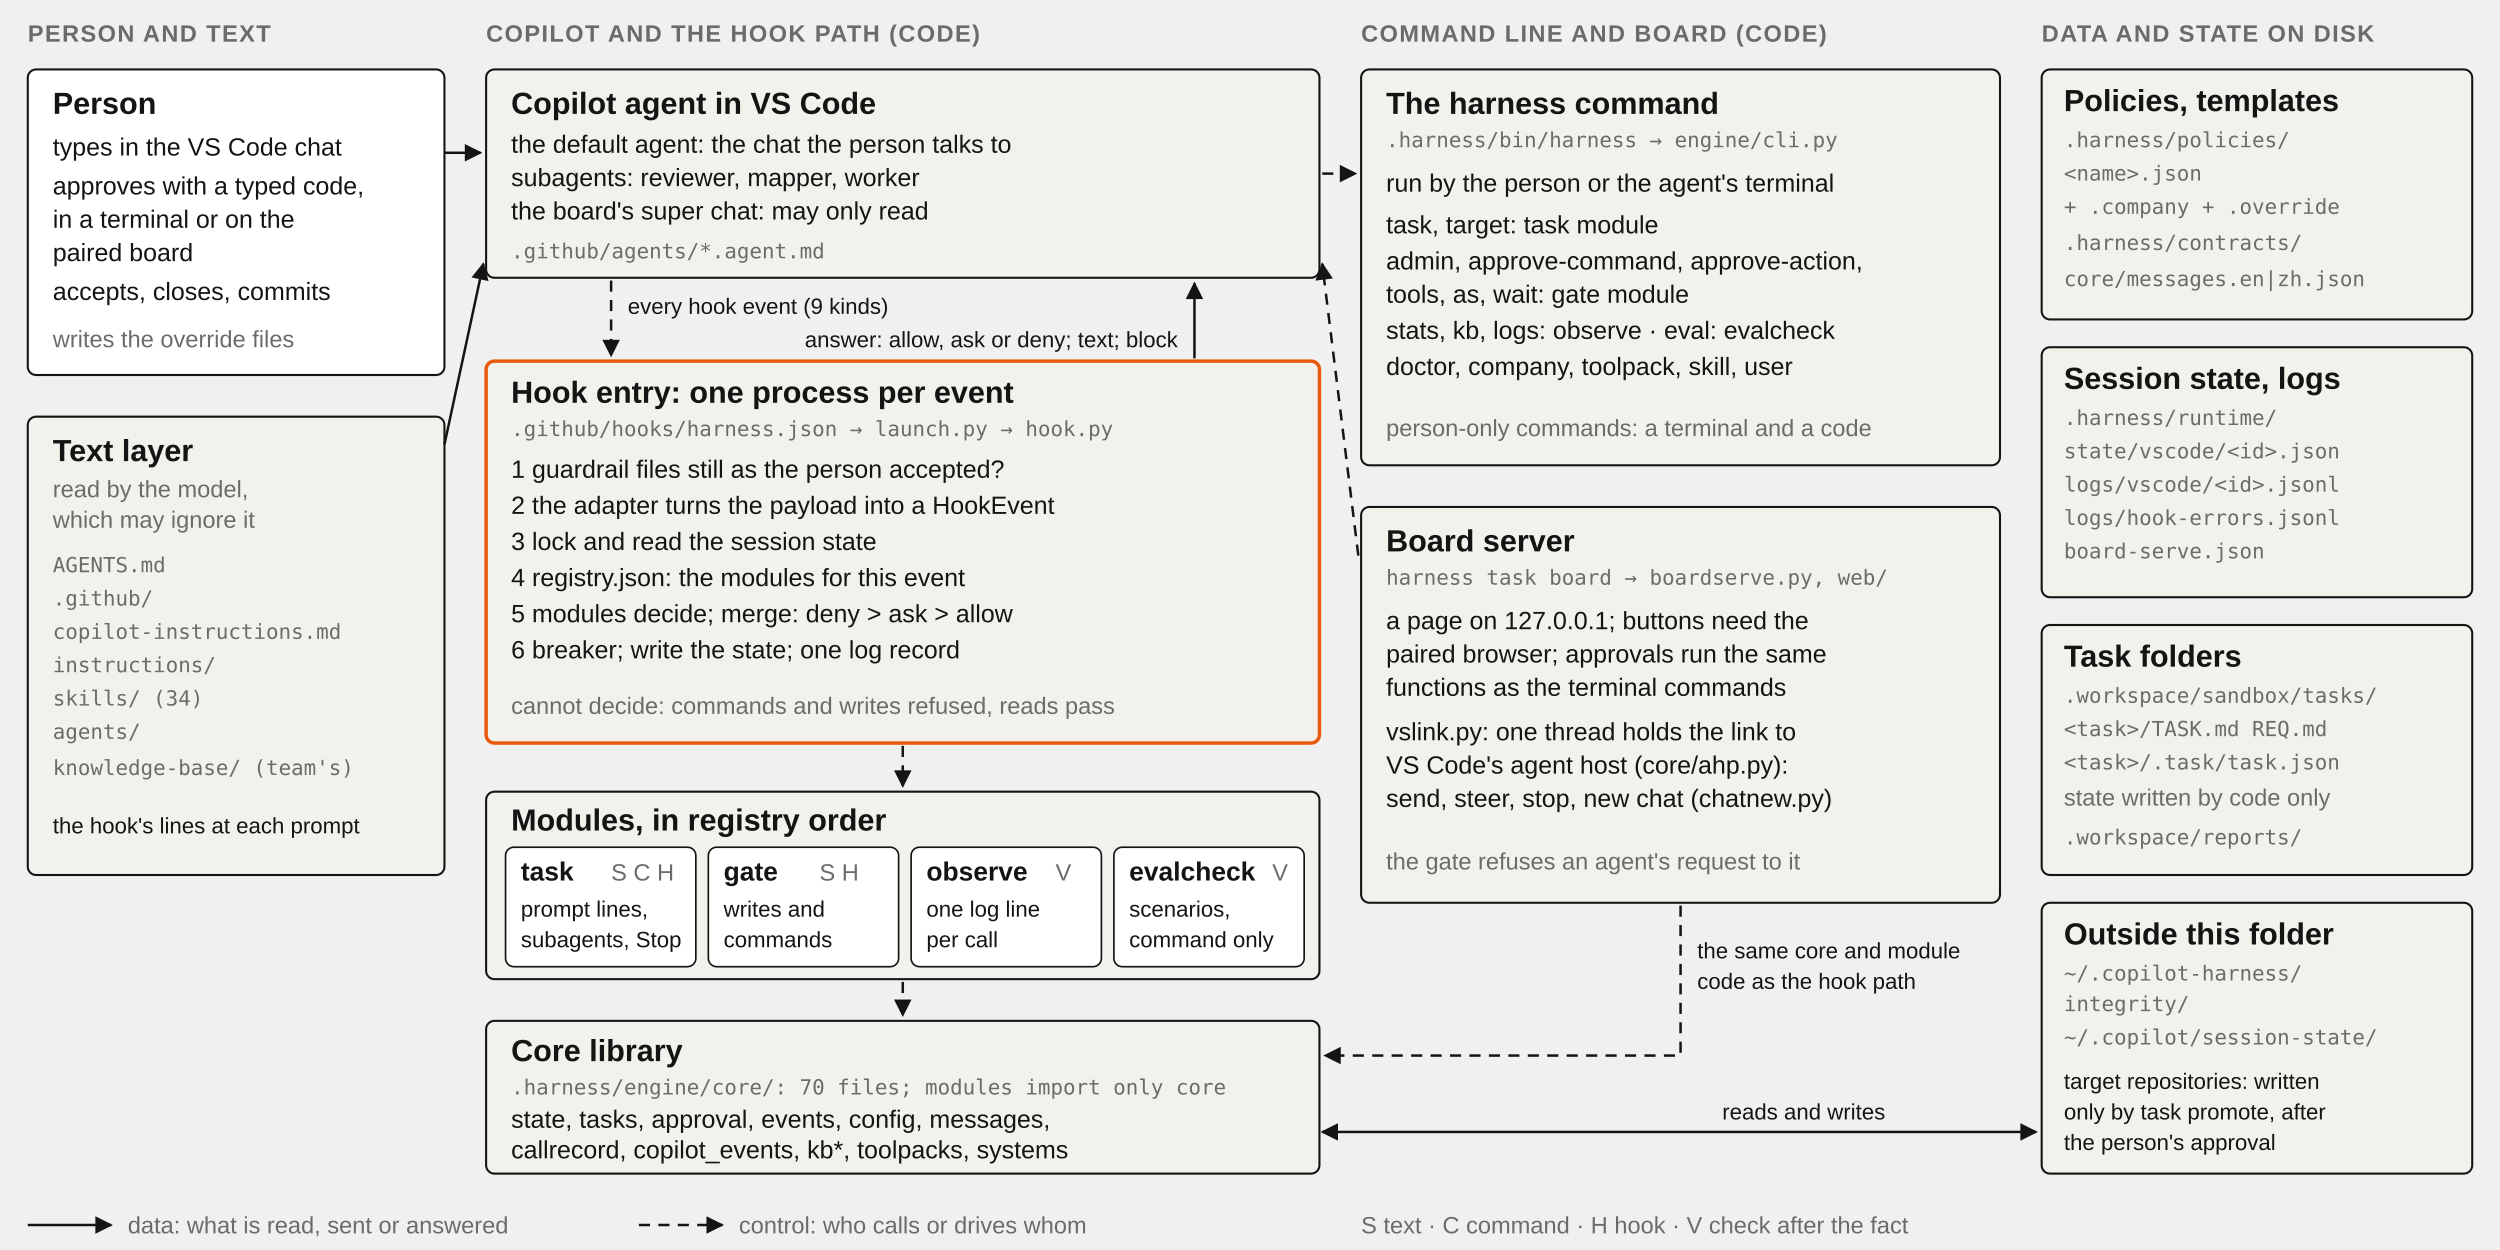
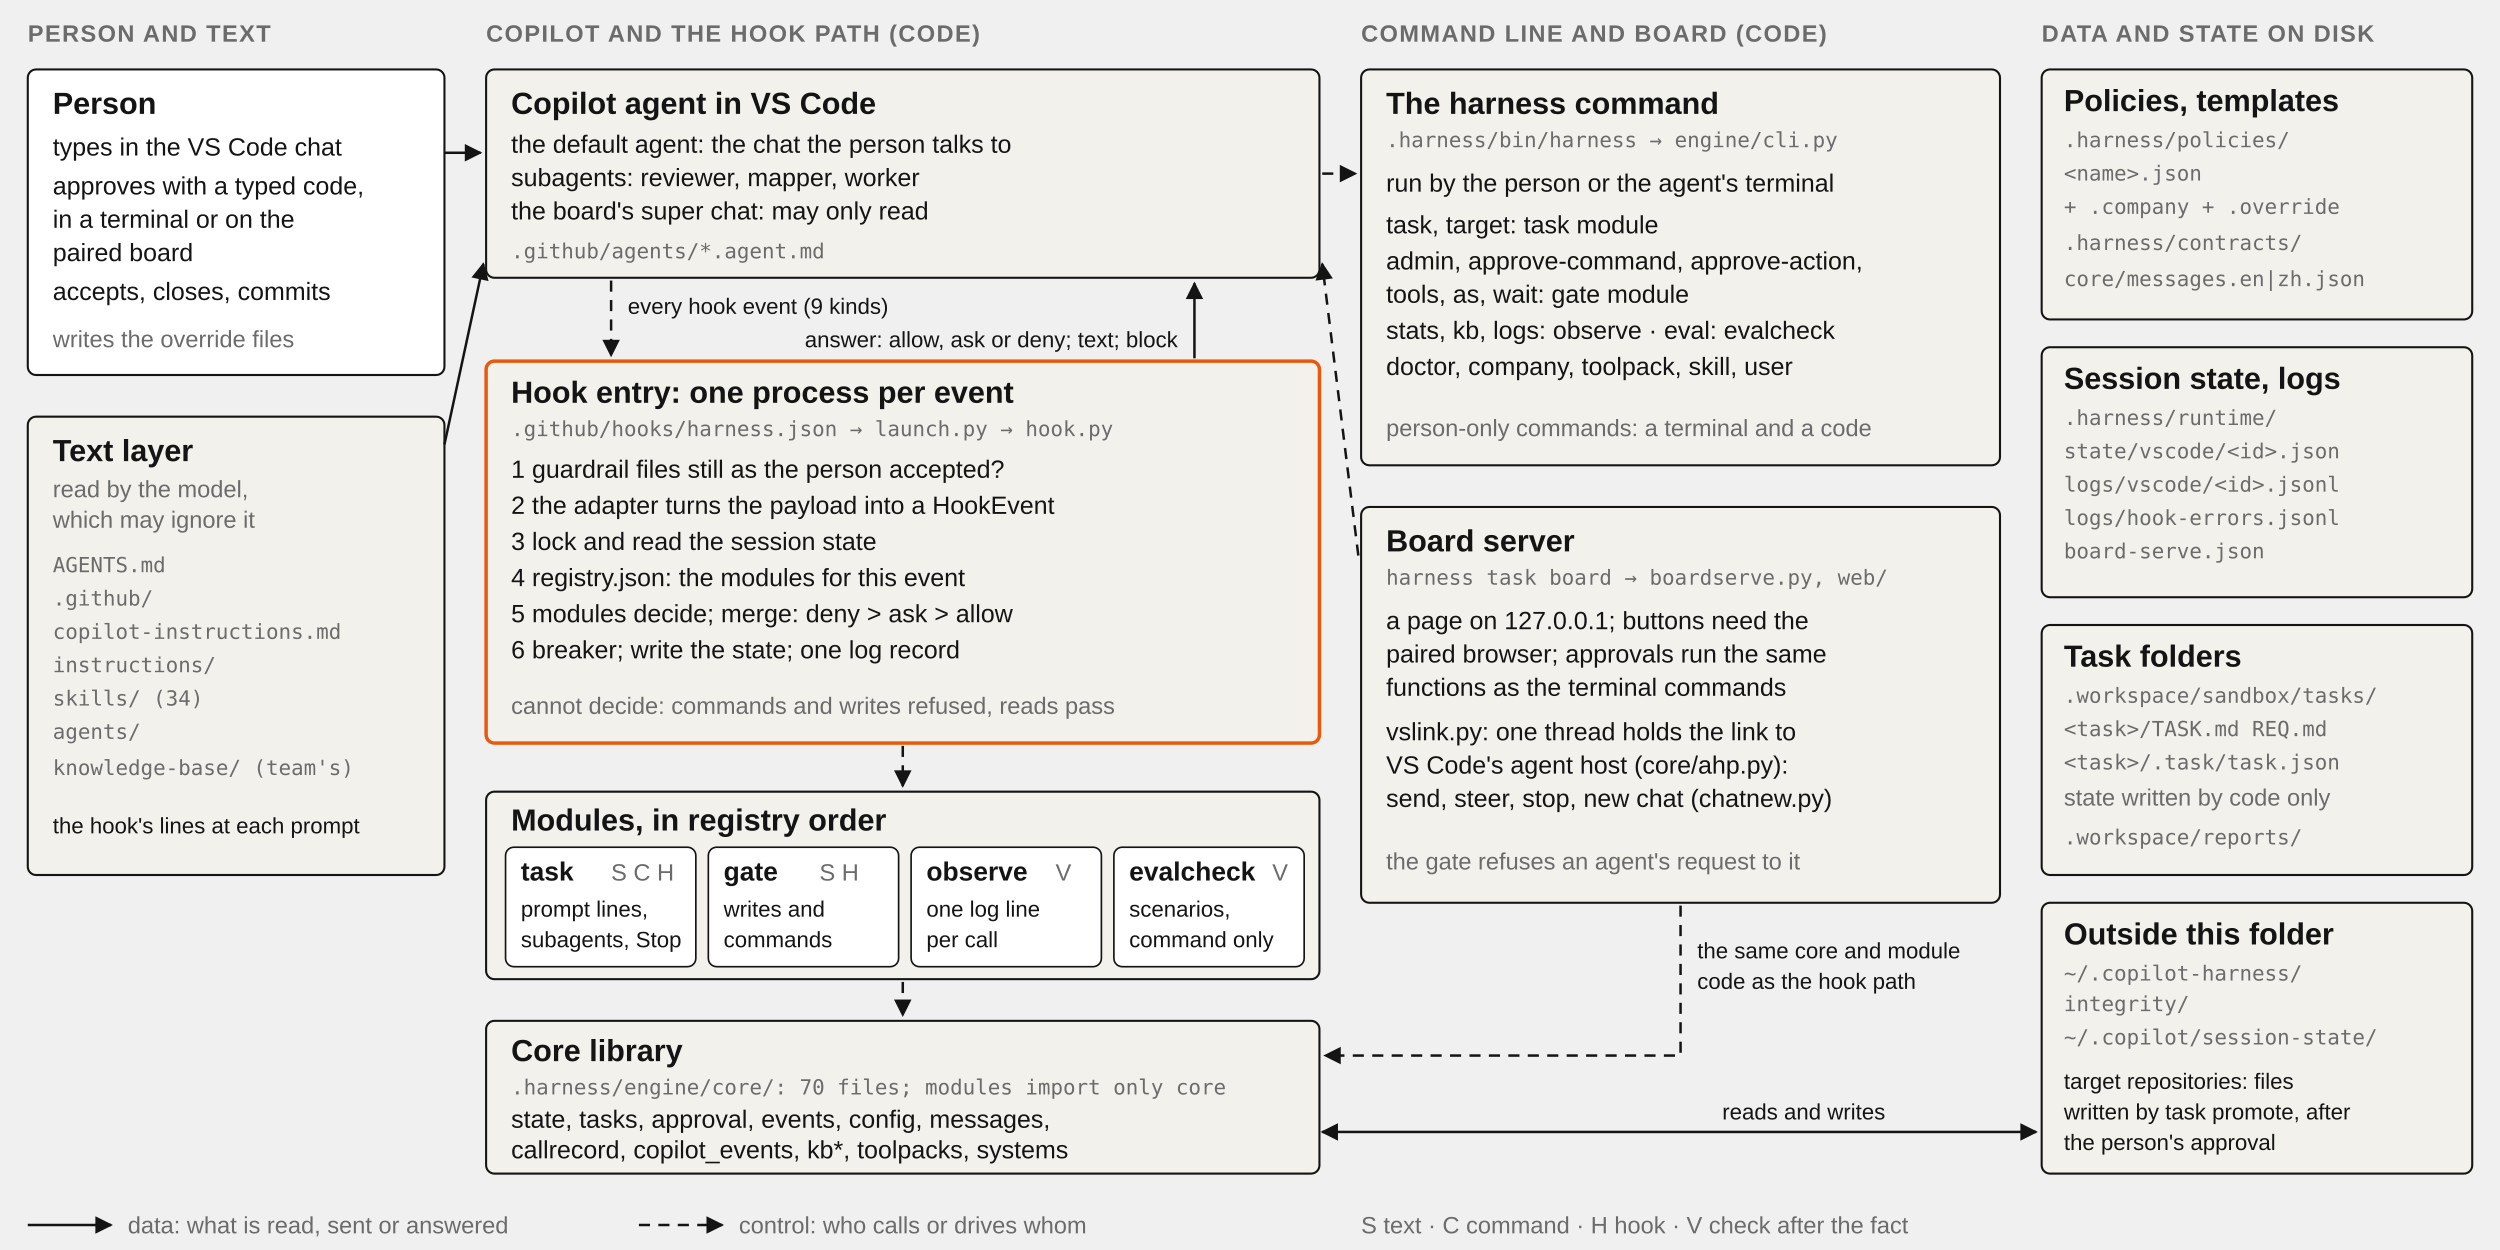
<svg xmlns="http://www.w3.org/2000/svg" viewBox="0 0 1800 900">
  <style>
text{font-family:Arial,Helvetica,sans-serif;fill:#141414}
.t{font-size:22px;font-weight:bold}
.s{font-size:19px;font-weight:bold}
.n{font-size:18px}
.m{font-size:16px}
.k{font-size:17px;fill:#6b6b6b}
.c{font-family:Menlo,Consolas,monospace;font-size:15px;fill:#6b6b6b}
.h{font-size:17px;font-weight:bold;fill:#6b6b6b;letter-spacing:1px}
.box{fill:#f2f1ec;stroke:#141414;stroke-width:1.5}
.inner{fill:#ffffff;stroke:#141414;stroke-width:1.2}
.person{fill:#ffffff;stroke:#141414;stroke-width:1.5}
.focus{fill:#f2f1ec;stroke:#e8590c;stroke-width:2.5}
.dat{stroke:#141414;stroke-width:1.8;fill:none}
.ctl{stroke:#141414;stroke-width:1.8;fill:none;stroke-dasharray:8 6}
</style>
  <defs>
    <marker id="a" viewBox="0 0 10 10" refX="9" refY="5" markerWidth="7" markerHeight="7" orient="auto-start-reverse">
      <path d="M0,0 L10,5 L0,10 z" fill="#141414" />
    </marker>
  </defs>
  <text x="20" y="30" class="h">PERSON AND TEXT</text>
  <text x="350" y="30" class="h">COPILOT AND THE HOOK PATH (CODE)</text>
  <text x="980" y="30" class="h">COMMAND LINE AND BOARD (CODE)</text>
  <text x="1470" y="30" class="h">DATA AND STATE ON DISK</text>
  <rect x="20" y="50" width="300" height="220" rx="6" class="person" />
  <text x="38" y="82" class="t">Person</text>
  <text x="38" y="112" class="n">types in the VS Code chat</text>
  <text x="38" y="140" class="n">approves with a typed code,</text>
  <text x="38" y="164" class="n">in a terminal or on the</text>
  <text x="38" y="188" class="n">paired board</text>
  <text x="38" y="216" class="n">accepts, closes, commits</text>
  <text x="38" y="250" class="k">writes the override files</text>
  <rect x="20" y="300" width="300" height="330" rx="6" class="box" />
  <text x="38" y="332" class="t">Text layer</text>
  <text x="38" y="358" class="k">read by the model,</text>
  <text x="38" y="380" class="k">which may ignore it</text>
  <text x="38" y="412" class="c">AGENTS.md</text>
  <text x="38" y="436" class="c">.github/</text>
  <text x="38" y="460" class="c">  copilot-instructions.md</text>
  <text x="38" y="484" class="c">  instructions/</text>
  <text x="38" y="508" class="c">  skills/ (34)</text>
  <text x="38" y="532" class="c">  agents/</text>
  <text x="38" y="558" class="c">knowledge-base/ (team's)</text>
  <text x="38" y="600" class="m">the hook's lines at each prompt</text>
  <rect x="350" y="50" width="600" height="150" rx="6" class="box" />
  <text x="368" y="82" class="t">Copilot agent in VS Code</text>
  <text x="368" y="110" class="n">the default agent: the chat the person talks to</text>
  <text x="368" y="134" class="n">subagents: reviewer, mapper, worker</text>
  <text x="368" y="158" class="n">the board's super chat: may only read</text>
  <text x="368" y="186" class="c">.github/agents/*.agent.md</text>
  <line x1="320" y1="110" x2="346" y2="110" class="dat" marker-end="url(#a)" />
  <line x1="320" y1="320" x2="348" y2="190" class="dat" marker-end="url(#a)" />
  <line x1="440" y1="202" x2="440" y2="256" class="ctl" marker-end="url(#a)" />
  <text x="452" y="226" class="m">every hook event (9 kinds)</text>
  <line x1="860" y1="258" x2="860" y2="204" class="dat" marker-end="url(#a)" />
  <text x="848" y="250" class="m" text-anchor="end">answer: allow, ask or deny; text; block</text>
  <rect x="350" y="260" width="600" height="275" rx="6" class="focus" />
  <text x="368" y="290" class="t">Hook entry: one process per event</text>
  <text x="368" y="314" class="c">.github/hooks/harness.json → launch.py → hook.py</text>
  <text x="368" y="344" class="n">1  guardrail files still as the person accepted?</text>
  <text x="368" y="370" class="n">2  the adapter turns the payload into a HookEvent</text>
  <text x="368" y="396" class="n">3  lock and read the session state</text>
  <text x="368" y="422" class="n">4  registry.json: the modules for this event</text>
  <text x="368" y="448" class="n">5  modules decide; merge: deny &gt; ask &gt; allow</text>
  <text x="368" y="474" class="n">6  breaker; write the state; one log record</text>
  <text x="368" y="514" class="k">cannot decide: commands and writes refused, reads pass</text>
  <line x1="650" y1="537" x2="650" y2="566" class="ctl" marker-end="url(#a)" />
  <rect x="350" y="570" width="600" height="135" rx="6" class="box" />
  <text x="368" y="598" class="t">Modules, in registry order</text>
  <rect x="364" y="610" width="137" height="86" rx="6" class="inner" />
  <text x="375" y="634" class="s">task</text>
  <text x="440" y="634" class="k">S C H</text>
  <text x="375" y="660" class="m">prompt lines,</text>
  <text x="375" y="682" class="m">subagents, Stop</text>
  <rect x="510" y="610" width="137" height="86" rx="6" class="inner" />
  <text x="521" y="634" class="s">gate</text>
  <text x="590" y="634" class="k">S H</text>
  <text x="521" y="660" class="m">writes and</text>
  <text x="521" y="682" class="m">commands</text>
  <rect x="656" y="610" width="137" height="86" rx="6" class="inner" />
  <text x="667" y="634" class="s">observe</text>
  <text x="760" y="634" class="k">V</text>
  <text x="667" y="660" class="m">one log line</text>
  <text x="667" y="682" class="m">per call</text>
  <rect x="802" y="610" width="137" height="86" rx="6" class="inner" />
  <text x="813" y="634" class="s">evalcheck</text>
  <text x="916" y="634" class="k">V</text>
  <text x="813" y="660" class="m">scenarios,</text>
  <text x="813" y="682" class="m">command only</text>
  <line x1="650" y1="707" x2="650" y2="731" class="ctl" marker-end="url(#a)" />
  <rect x="350" y="735" width="600" height="110" rx="6" class="box" />
  <text x="368" y="764" class="t">Core library</text>
  <text x="368" y="788" class="c">.harness/engine/core/: 70 files; modules import only core</text>
  <text x="368" y="812" class="n">state, tasks, approval, events, config, messages,</text>
  <text x="368" y="834" class="n">callrecord, copilot_events, kb*, toolpacks, systems</text>
  <rect x="980" y="50" width="460" height="285" rx="6" class="box" />
  <text x="998" y="82" class="t">The harness command</text>
  <text x="998" y="106" class="c">.harness/bin/harness → engine/cli.py</text>
  <text x="998" y="138" class="n">run by the person or the agent's terminal</text>
  <text x="998" y="168" class="n">task, target: task module</text>
  <text x="998" y="194" class="n">admin, approve-command, approve-action,</text>
  <text x="998" y="218" class="n">tools, as, wait: gate module</text>
  <text x="998" y="244" class="n">stats, kb, logs: observe · eval: evalcheck</text>
  <text x="998" y="270" class="n">doctor, company, toolpack, skill, user</text>
  <text x="998" y="314" class="k">person-only commands: a terminal and a code</text>
  <line x1="952" y1="125" x2="976" y2="125" class="ctl" marker-end="url(#a)" />
  <rect x="980" y="365" width="460" height="285" rx="6" class="box" />
  <text x="998" y="397" class="t">Board server</text>
  <text x="998" y="421" class="c">harness task board → boardserve.py, web/</text>
  <text x="998" y="453" class="n">a page on 127.0.0.1; buttons need the</text>
  <text x="998" y="477" class="n">paired browser; approvals run the same</text>
  <text x="998" y="501" class="n">functions as the terminal commands</text>
  <text x="998" y="533" class="n">vslink.py: one thread holds the link to</text>
  <text x="998" y="557" class="n">VS Code's agent host (core/ahp.py):</text>
  <text x="998" y="581" class="n">send, steer, stop, new chat (chatnew.py)</text>
  <text x="998" y="626" class="k">the gate refuses an agent's request to it</text>
  <line x1="978" y1="400" x2="952" y2="190" class="ctl" marker-end="url(#a)" />
  <path d="M1210,652 L1210,760 L954,760" class="ctl" marker-end="url(#a)" />
  <text x="1222" y="690" class="m">the same core and module</text>
  <text x="1222" y="712" class="m">code as the hook path</text>
  <rect x="1470" y="50" width="310" height="180" rx="6" class="box" />
  <text x="1486" y="80" class="t">Policies, templates</text>
  <text x="1486" y="106" class="c">.harness/policies/</text>
  <text x="1486" y="130" class="c">  &lt;name&gt;.json</text>
  <text x="1486" y="154" class="c">  + .company + .override</text>
  <text x="1486" y="180" class="c">.harness/contracts/</text>
  <text x="1486" y="206" class="c">core/messages.en|zh.json</text>
  <rect x="1470" y="250" width="310" height="180" rx="6" class="box" />
  <text x="1486" y="280" class="t">Session state, logs</text>
  <text x="1486" y="306" class="c">.harness/runtime/</text>
  <text x="1486" y="330" class="c">  state/vscode/&lt;id&gt;.json</text>
  <text x="1486" y="354" class="c">  logs/vscode/&lt;id&gt;.jsonl</text>
  <text x="1486" y="378" class="c">  logs/hook-errors.jsonl</text>
  <text x="1486" y="402" class="c">  board-serve.json</text>
  <rect x="1470" y="450" width="310" height="180" rx="6" class="box" />
  <text x="1486" y="480" class="t">Task folders</text>
  <text x="1486" y="506" class="c">.workspace/sandbox/tasks/</text>
  <text x="1486" y="530" class="c">  &lt;task&gt;/TASK.md REQ.md</text>
  <text x="1486" y="554" class="c">  &lt;task&gt;/.task/task.json</text>
  <text x="1486" y="580" class="k">state written by code only</text>
  <text x="1486" y="608" class="c">.workspace/reports/</text>
  <rect x="1470" y="650" width="310" height="195" rx="6" class="box" />
  <text x="1486" y="680" class="t">Outside this folder</text>
  <text x="1486" y="706" class="c">~/.copilot-harness/</text>
  <text x="1486" y="728" class="c">  integrity/</text>
  <text x="1486" y="752" class="c">~/.copilot/session-state/</text>
-   <text x="1486" y="784" class="m">target repositories: written</text>
-   <text x="1486" y="806" class="m">only by task promote, after</text>
+   <text x="1486" y="784" class="m">target repositories: files</text>
+   <text x="1486" y="806" class="m">written by task promote, after</text>
  <text x="1486" y="828" class="m">the person's approval</text>
  <line x1="952" y1="815" x2="1466" y2="815" class="dat" marker-end="url(#a)" marker-start="url(#a)" />
  <text x="1240" y="806" class="m">reads and writes</text>
  <line x1="20" y1="882" x2="80" y2="882" class="dat" marker-end="url(#a)" />
  <text x="92" y="888" class="k">data: what is read, sent or answered</text>
  <line x1="460" y1="882" x2="520" y2="882" class="ctl" marker-end="url(#a)" />
  <text x="532" y="888" class="k">control: who calls or drives whom</text>
  <text x="980" y="888" class="k">S text · C command · H hook · V check after the fact</text>
</svg>
